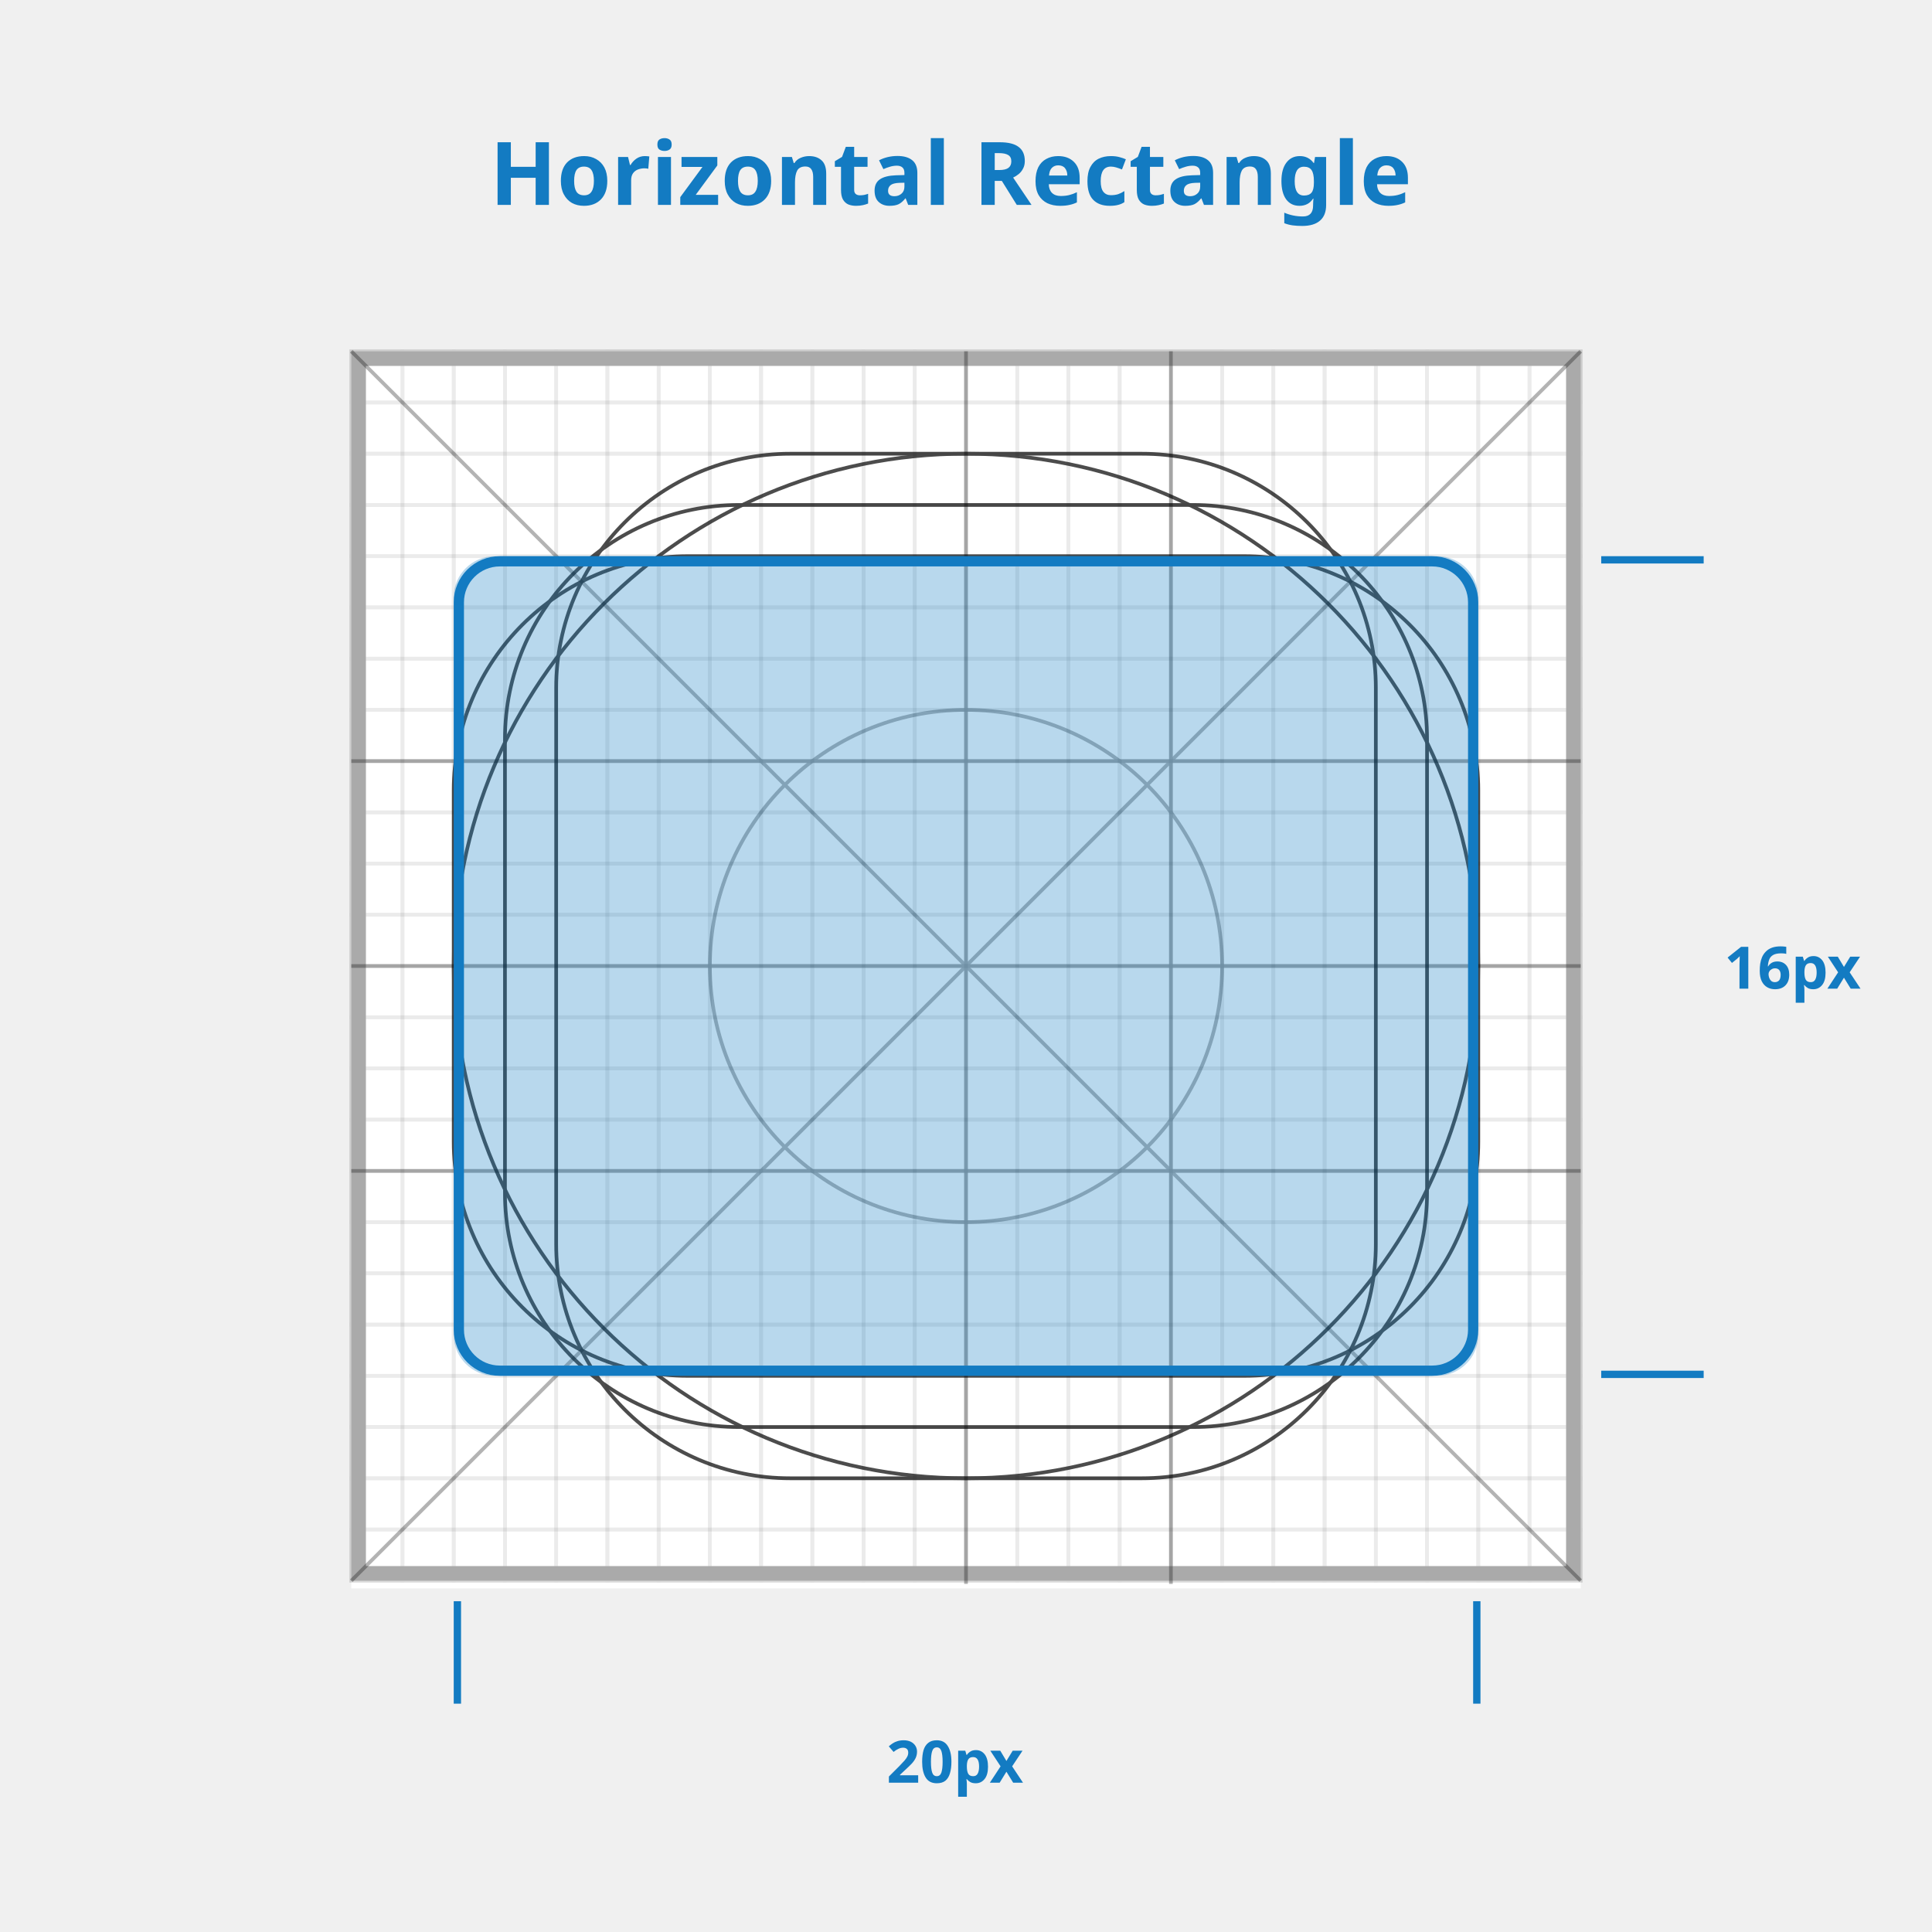
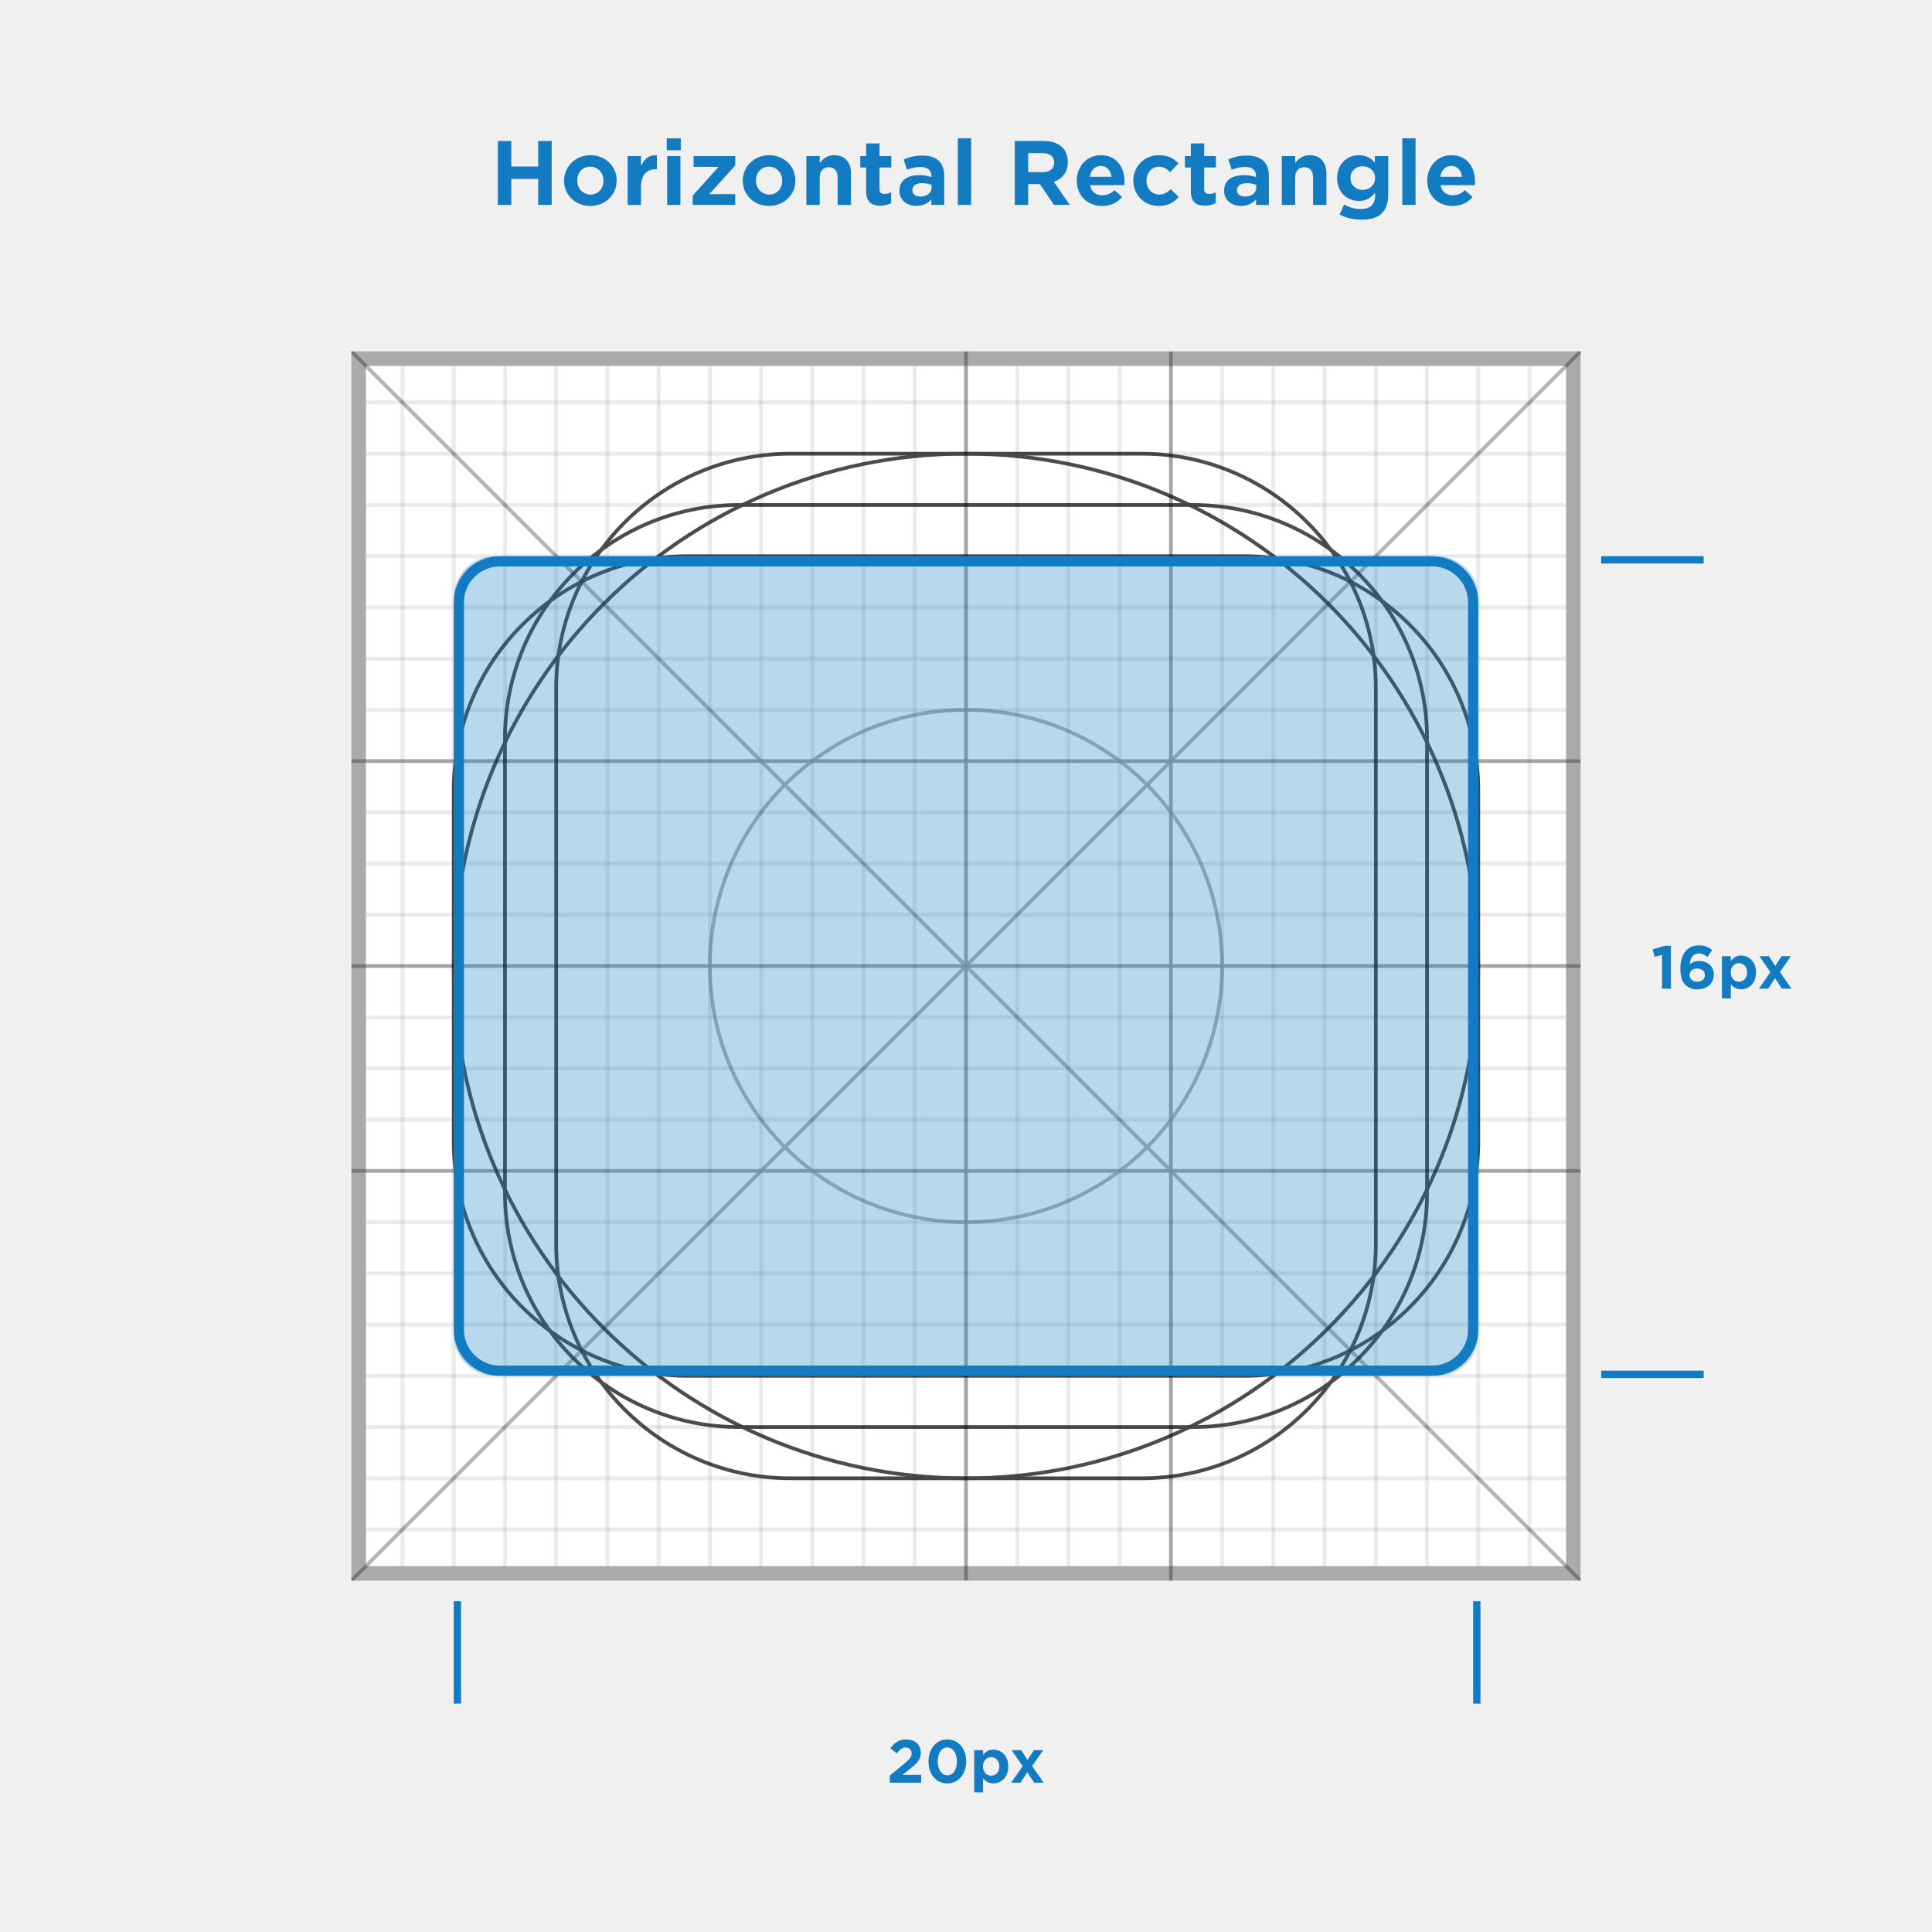
- <svg xmlns="http://www.w3.org/2000/svg" xmlns:xlink="http://www.w3.org/1999/xlink" width="264px" height="264px" viewBox="0 0 264 264" version="1.1">
+ <svg xmlns="http://www.w3.org/2000/svg" xmlns:xlink="http://www.w3.org/1999/xlink" width="264" height="264" viewBox="0 0 264 264">
  <defs>
-     <rect id="path-1" x="0" y="0" width="168" height="168" />
-     <rect id="path-3" x="14" y="28" width="140" height="112" rx="5.6" />
+     <rect id="keyline-shapes-horizontal-rectangle-a" width="168" height="168" />
+     <rect id="keyline-shapes-horizontal-rectangle-c" width="140" height="112" x="14" y="28" rx="5.6" />
  </defs>
-   <g id="Page-1" stroke="none" stroke-width="1" fill="none" fill-rule="evenodd">
-     <g id="Keyline-Shapes---Horizontal-Rectangle">
-       <g id="Group-2" transform="translate(48, 16)">
-         <g id="Group" transform="translate(0, 32)">
-           <g id="Icon-Grid---Shape-Keylines---Zoomed">
-             <mask id="mask-2" fill="white">
-               <use xlink:href="#path-1" />
-             </mask>
-             <g id="mask" />
-             <g id="Icon-Grid---Base---Zoomed" fill-rule="evenodd" stroke-width="1">
-               <g id="Grid">
-                 <rect id="Rectangle" fill="#FFFFFF" x="0" y="0" width="168" height="169.05" />
-                 <g id="pixels" opacity="0.4" stroke="#000000" stroke-width="0.5">
-                   <g id="Group" opacity="0.2">
-                     <rect id="Rectangle-3" x="161" y="0" width="7" height="168" />
-                     <rect id="Rectangle-3" x="154" y="0" width="7" height="168" />
-                     <rect id="Rectangle-3" x="147" y="0" width="7" height="168" />
-                     <rect id="Rectangle-3" x="140" y="0" width="7" height="168" />
-                     <rect id="Rectangle-3" x="133" y="0" width="7" height="168" />
-                     <rect id="Rectangle-3" x="126" y="0" width="7" height="168" />
-                     <rect id="Rectangle-3" x="119" y="0" width="7" height="168" />
-                     <rect id="Rectangle-3" x="112" y="0" width="7" height="168" />
-                     <rect id="Rectangle-3" x="105" y="0" width="7" height="168" />
-                     <rect id="Rectangle-3" x="98" y="0" width="7" height="168" />
-                     <rect id="Rectangle-3" x="91" y="0" width="7" height="168" />
-                     <rect id="Rectangle-3" x="84" y="0" width="7" height="168" />
-                     <rect id="Rectangle-3" x="77" y="0" width="7" height="168" />
-                     <rect id="Rectangle-3" x="70" y="0" width="7" height="168" />
-                     <rect id="Rectangle-3" x="63" y="0" width="7" height="168" />
-                     <rect id="Rectangle-3" x="56" y="0" width="7" height="168" />
-                     <rect id="Rectangle-3" x="49" y="0" width="7" height="168" />
-                     <rect id="Rectangle-3" x="42" y="0" width="7" height="168" />
-                     <rect id="Rectangle-3" x="35" y="0" width="7" height="168" />
-                     <rect id="Rectangle-3" x="28" y="0" width="7" height="168" />
-                     <rect id="Rectangle-3" x="21" y="0" width="7" height="168" />
-                     <rect id="Rectangle-3" x="14" y="0" width="7" height="168" />
-                     <rect id="Rectangle-3" x="7" y="0" width="7" height="168" />
-                     <rect id="Rectangle-3" x="0" y="0" width="7" height="168" />
-                   </g>
-                   <g id="Group" opacity="0.2" transform="translate(84, 84) rotate(90) translate(-84, -84) ">
-                     <rect id="Rectangle-3" x="161" y="0" width="7" height="168" />
-                     <rect id="Rectangle-3" x="154" y="0" width="7" height="168" />
-                     <rect id="Rectangle-3" x="147" y="0" width="7" height="168" />
-                     <rect id="Rectangle-3" x="140" y="0" width="7" height="168" />
-                     <rect id="Rectangle-3" x="133" y="0" width="7" height="168" />
-                     <rect id="Rectangle-3" x="126" y="0" width="7" height="168" />
-                     <rect id="Rectangle-3" x="119" y="0" width="7" height="168" />
-                     <rect id="Rectangle-3" x="112" y="0" width="7" height="168" />
-                     <rect id="Rectangle-3" x="105" y="0" width="7" height="168" />
-                     <rect id="Rectangle-3" x="98" y="0" width="7" height="168" />
-                     <rect id="Rectangle-3" x="91" y="0" width="7" height="168" />
-                     <rect id="Rectangle-3" x="84" y="0" width="7" height="168" />
-                     <rect id="Rectangle-3" x="77" y="0" width="7" height="168" />
-                     <rect id="Rectangle-3" x="70" y="0" width="7" height="168" />
-                     <rect id="Rectangle-3" x="63" y="0" width="7" height="168" />
-                     <rect id="Rectangle-3" x="56" y="0" width="7" height="168" />
-                     <rect id="Rectangle-3" x="49" y="0" width="7" height="168" />
-                     <rect id="Rectangle-3" x="42" y="0" width="7" height="168" />
-                     <rect id="Rectangle-3" x="35" y="0" width="7" height="168" />
-                     <rect id="Rectangle-3" x="28" y="0" width="7" height="168" />
-                     <rect id="Rectangle-3" x="21" y="0" width="7" height="168" />
-                     <rect id="Rectangle-3" x="14" y="0" width="7" height="168" />
-                     <rect id="Rectangle-3" x="7" y="0" width="7" height="168" />
-                     <rect id="Rectangle-3" x="0" y="0" width="7" height="168" />
-                   </g>
-                 </g>
-                 <rect id="bounds" stroke="#AAAAAA" stroke-width="2" x="1" y="1" width="166" height="166" />
-               </g>
-             </g>
-             <g id="Group" stroke-width="1" fill-rule="evenodd" stroke="#000000">
-               <g id="Grid" opacity="0.3" stroke-width="0.5">
-                 <path d="M0,0 L168,168" id="diagonal" transform="translate(84, 84) scale(-1, 1) translate(-84, -84) " />
-                 <path d="M0,0 L168,168" id="diagonal" />
-                 <circle id="circle" cx="84" cy="84" r="35" />
-                 <path d="M84,0 L84,168.438" id="vertical" />
-                 <path d="M112,0 L112,168.438" id="vertical" />
-                 <path d="M0,84 L168,84" id="horizontal" />
-                 <path d="M0,112 L168,112" id="horizontal" />
-                 <path d="M0,56 L168,56" id="horizontal" />
-               </g>
-               <g id="Shapes" opacity="0.7" transform="translate(14, 14)" stroke-width="0.5">
-                 <circle id="circle" cx="70" cy="70" r="70" />
-                 <rect id="horizontal-rectangle" x="0" y="14" width="140" height="112" rx="32" />
-                 <rect id="vertical-rectangle" x="14" y="0" width="112" height="140" rx="32" />
-                 <rect id="square" transform="translate(70, 70) rotate(90) translate(-70, -70) " x="7" y="7" width="126" height="126" rx="32" />
-               </g>
-             </g>
+   <g fill="none" fill-rule="evenodd" transform="translate(48 18)">
+     <g transform="translate(0 30)">
+       <mask id="keyline-shapes-horizontal-rectangle-b" fill="#fff">
+         <use xlink:href="#keyline-shapes-horizontal-rectangle-a" />
+       </mask>
+       <g mask="url(#keyline-shapes-horizontal-rectangle-b)">
+         <rect width="168" height="169.05" fill="#FFF" />
+         <g stroke="#000" stroke-width=".5" opacity=".4">
+           <g opacity=".2">
+             <rect width="7" height="168" x="161" />
+             <rect width="7" height="168" x="154" />
+             <rect width="7" height="168" x="147" />
+             <rect width="7" height="168" x="140" />
+             <rect width="7" height="168" x="133" />
+             <rect width="7" height="168" x="126" />
+             <rect width="7" height="168" x="119" />
+             <rect width="7" height="168" x="112" />
+             <rect width="7" height="168" x="105" />
+             <rect width="7" height="168" x="98" />
+             <rect width="7" height="168" x="91" />
+             <rect width="7" height="168" x="84" />
+             <rect width="7" height="168" x="77" />
+             <rect width="7" height="168" x="70" />
+             <rect width="7" height="168" x="63" />
+             <rect width="7" height="168" x="56" />
+             <rect width="7" height="168" x="49" />
+             <rect width="7" height="168" x="42" />
+             <rect width="7" height="168" x="35" />
+             <rect width="7" height="168" x="28" />
+             <rect width="7" height="168" x="21" />
+             <rect width="7" height="168" x="14" />
+             <rect width="7" height="168" x="7" />
+             <rect width="7" height="168" />
          </g>
-           <g id="Horizontal-Rectangle">
-             <use fill-opacity="0.3" fill="#137BC2" fill-rule="evenodd" xlink:href="#path-3" />
-             <rect stroke="#137BC2" stroke-width="1.4" x="14.7" y="28.7" width="138.6" height="110.6" rx="5.6" />
-           </g>
-           <g id="Guides" transform="translate(14, 28)" fill="#137BC2">
-             <rect id="marker" x="0" y="142.8" width="1" height="14" />
-             <text id="20px" font-family="GothamSSm-Bold, Gotham SSm" font-size="8" font-weight="bold">
-               <tspan x="59.152" y="167.6">20px</tspan>
-             </text>
-             <rect id="marker" x="139.3" y="142.8" width="1" height="14" />
-             <rect id="marker" x="156.8" y="111.3" width="14" height="1" />
-             <rect id="marker" x="156.8" y="0" width="14" height="1" />
-             <text id="16px" font-family="GothamSSm-Bold, Gotham SSm" font-size="8" font-weight="bold">
-               <tspan x="173.6" y="59.1">16px</tspan>
-             </text>
+           <g opacity=".2" transform="rotate(90 84 84)">
+             <rect width="7" height="168" x="161" />
+             <rect width="7" height="168" x="154" />
+             <rect width="7" height="168" x="147" />
+             <rect width="7" height="168" x="140" />
+             <rect width="7" height="168" x="133" />
+             <rect width="7" height="168" x="126" />
+             <rect width="7" height="168" x="119" />
+             <rect width="7" height="168" x="112" />
+             <rect width="7" height="168" x="105" />
+             <rect width="7" height="168" x="98" />
+             <rect width="7" height="168" x="91" />
+             <rect width="7" height="168" x="84" />
+             <rect width="7" height="168" x="77" />
+             <rect width="7" height="168" x="70" />
+             <rect width="7" height="168" x="63" />
+             <rect width="7" height="168" x="56" />
+             <rect width="7" height="168" x="49" />
+             <rect width="7" height="168" x="42" />
+             <rect width="7" height="168" x="35" />
+             <rect width="7" height="168" x="28" />
+             <rect width="7" height="168" x="21" />
+             <rect width="7" height="168" x="14" />
+             <rect width="7" height="168" x="7" />
+             <rect width="7" height="168" />
          </g>
        </g>
-         <text id="Horizontal-Rectangle" font-family="GothamSSm-Bold, Gotham SSm" font-size="12" font-weight="bold" fill="#137BC2">
-           <tspan x="18.914" y="12">Horizontal Rectangle</tspan>
-         </text>
+         <rect width="166" height="166" x="1" y="1" stroke="#AAA" stroke-width="2" />
+       </g>
+       <g stroke="#000" mask="url(#keyline-shapes-horizontal-rectangle-b)">
+         <g stroke-width=".5" opacity=".3">
+           <path d="M0,0 L168,168" transform="matrix(-1 0 0 1 168 0)" />
+           <path d="M0,0 L168,168" />
+           <circle cx="84" cy="84" r="35" />
+           <path d="M84 0L84 168.438M112 0L112 168.438M0 84L168 84M0 112L168 112M0 56L168 56" />
+         </g>
+         <g stroke-width=".5" opacity=".7" transform="translate(14 14)">
+           <circle cx="70" cy="70" r="70" />
+           <rect width="140" height="112" y="14" rx="32" />
+           <rect width="112" height="140" x="14" rx="32" />
+           <rect width="126" height="126" x="7" y="7" rx="32" transform="rotate(90 70 70)" />
+         </g>
+       </g>
+       <g>
+         <use fill="#137BC2" fill-opacity=".3" xlink:href="#keyline-shapes-horizontal-rectangle-c" />
+         <rect width="138.6" height="110.6" x="14.7" y="28.7" stroke="#137BC2" stroke-width="1.4" rx="5.6" />
+       </g>
+       <g fill="#137BC2" transform="translate(14 28)">
+         <rect width="1" height="14" y="142.8" />
+         <path d="M59.592,167.6 L59.592,166.624 L61.544,165.016 C62.28,164.4 62.568,164.072 62.568,163.584 C62.568,163.072 62.224,162.792 61.752,162.792 C61.288,162.792 60.968,163.056 60.536,163.592 L59.672,162.904 C60.24,162.12 60.792,161.696 61.832,161.696 C63.024,161.696 63.824,162.4 63.824,163.48 L63.824,163.496 C63.824,164.456 63.328,164.944 62.296,165.752 L61.296,166.536 L63.88,166.536 L63.88,167.6 L59.592,167.6 Z M67.44,167.696 C65.888,167.696 64.872,166.392 64.872,164.704 L64.872,164.688 C64.872,163.008 65.912,161.68 67.456,161.68 C68.992,161.68 70.024,162.984 70.024,164.672 L70.024,164.688 C70.024,166.368 68.992,167.696 67.44,167.696 Z M67.456,166.592 C68.256,166.592 68.76,165.776 68.76,164.704 L68.76,164.688 C68.76,163.616 68.232,162.784 67.44,162.784 C66.648,162.784 66.136,163.592 66.136,164.672 L66.136,164.688 C66.136,165.768 66.656,166.592 67.456,166.592 Z M73.44,166.648 C74.048,166.648 74.56,166.16 74.56,165.384 L74.56,165.368 C74.56,164.608 74.048,164.104 73.44,164.104 C72.832,164.104 72.32,164.608 72.32,165.368 L72.32,165.384 C72.32,166.144 72.832,166.648 73.44,166.648 Z M71.12,168.928 L71.12,163.152 L72.336,163.152 L72.336,163.816 C72.648,163.392 73.08,163.072 73.744,163.072 C74.784,163.072 75.776,163.888 75.776,165.368 L75.776,165.384 C75.776,166.864 74.8,167.688 73.744,167.688 C73.064,167.688 72.64,167.368 72.336,167 L72.336,168.928 L71.12,168.928 Z M77.536,163.152 L78.4,164.488 L79.28,163.152 L80.552,163.152 L79.04,165.32 L80.616,167.6 L79.312,167.6 L78.376,166.168 L77.44,167.6 L76.168,167.6 L77.744,165.336 L76.232,163.152 L77.536,163.152 Z" />
+         <rect width="1" height="14" x="139.3" y="142.8" />
+         <rect width="14" height="1" x="156.8" y="111.3" />
+         <rect width="14" height="1" x="156.8" />
+         <path d="M165.112,59.1 L165.112,54.484 L164.088,54.74 L163.832,53.732 L165.488,53.236 L166.328,53.236 L166.328,59.1 L165.112,59.1 Z M169.976,59.196 C169.232,59.196 168.712,58.98 168.304,58.58 C167.88,58.148 167.616,57.532 167.616,56.372 L167.616,56.356 C167.616,54.556 168.44,53.18 170.16,53.18 C170.944,53.18 171.456,53.412 171.968,53.82 L171.32,54.772 C170.936,54.468 170.616,54.292 170.12,54.292 C169.2,54.292 168.936,55.196 168.896,55.756 L168.904,55.756 C169.208,55.508 169.6,55.324 170.144,55.324 C171.296,55.324 172.184,55.972 172.184,57.172 L172.184,57.196 C172.184,58.38 171.232,59.196 169.976,59.196 Z M169.928,58.148 C170.584,58.148 170.96,57.764 170.96,57.252 L170.96,57.228 C170.96,56.724 170.568,56.348 169.912,56.348 C169.264,56.348 168.88,56.724 168.88,57.228 L168.88,57.244 C168.88,57.756 169.28,58.148 169.928,58.148 Z M175.616,58.148 C176.224,58.148 176.736,57.66 176.736,56.884 L176.736,56.868 C176.736,56.108 176.224,55.604 175.616,55.604 C175.008,55.604 174.496,56.108 174.496,56.868 L174.496,56.884 C174.496,57.644 175.008,58.148 175.616,58.148 Z M173.296,60.428 L173.296,54.652 L174.512,54.652 L174.512,55.316 C174.824,54.892 175.256,54.572 175.92,54.572 C176.96,54.572 177.952,55.388 177.952,56.868 L177.952,56.884 C177.952,58.364 176.976,59.188 175.92,59.188 C175.24,59.188 174.816,58.868 174.512,58.5 L174.512,60.428 L173.296,60.428 Z M179.712,54.652 L180.576,55.988 L181.456,54.652 L182.728,54.652 L181.216,56.82 L182.792,59.1 L181.488,59.1 L180.552,57.668 L179.616,59.1 L178.344,59.1 L179.92,56.836 L178.408,54.652 L179.712,54.652 Z" />
      </g>
    </g>
+     <path fill="#137BC2" d="M20.03,10 L20.03,1.264 L21.866,1.264 L21.866,4.756 L25.538,4.756 L25.538,1.264 L27.386,1.264 L27.386,10 L25.538,10 L25.538,6.46 L21.866,6.46 L21.866,10 L20.03,10 Z M32.654,10.144 C30.602,10.144 29.078,8.62 29.078,6.7 L29.078,6.676 C29.078,4.768 30.614,3.208 32.69,3.208 C34.742,3.208 36.266,4.744 36.266,6.652 L36.266,6.676 C36.266,8.596 34.73,10.144 32.654,10.144 Z M32.69,8.584 C33.794,8.584 34.466,7.72 34.466,6.7 L34.466,6.676 C34.466,5.656 33.734,4.78 32.654,4.78 C31.55,4.78 30.878,5.632 30.878,6.652 L30.878,6.676 C30.878,7.696 31.61,8.584 32.69,8.584 Z M37.766,10 L37.766,3.328 L39.59,3.328 L39.59,4.708 C39.986,3.772 40.634,3.16 41.762,3.208 L41.762,5.116 L41.666,5.116 C40.394,5.116 39.59,5.896 39.59,7.516 L39.59,10 L37.766,10 Z M43.106,2.536 L43.106,0.904 L45.026,0.904 L45.026,2.536 L43.106,2.536 Z M43.166,10 L43.166,3.328 L44.978,3.328 L44.978,10 L43.166,10 Z M46.658,10 L46.658,8.728 L50.186,4.804 L46.778,4.804 L46.778,3.328 L52.466,3.328 L52.466,4.612 L48.926,8.524 L52.466,8.524 L52.466,10 L46.658,10 Z M57.074,10.144 C55.022,10.144 53.498,8.62 53.498,6.7 L53.498,6.676 C53.498,4.768 55.034,3.208 57.11,3.208 C59.162,3.208 60.686,4.744 60.686,6.652 L60.686,6.676 C60.686,8.596 59.15,10.144 57.074,10.144 Z M57.11,8.584 C58.214,8.584 58.886,7.72 58.886,6.7 L58.886,6.676 C58.886,5.656 58.154,4.78 57.074,4.78 C55.97,4.78 55.298,5.632 55.298,6.652 L55.298,6.676 C55.298,7.696 56.03,8.584 57.11,8.584 Z M62.186,10 L62.186,3.328 L64.01,3.328 L64.01,4.288 C64.442,3.724 65.018,3.208 65.99,3.208 C67.43,3.208 68.282,4.156 68.282,5.692 L68.282,10 L66.458,10 L66.458,6.268 C66.458,5.344 66.014,4.852 65.258,4.852 C64.502,4.852 64.01,5.344 64.01,6.268 L64.01,10 L62.186,10 Z M72.302,10.108 C71.15,10.108 70.358,9.652 70.358,8.116 L70.358,4.888 L69.554,4.888 L69.554,3.328 L70.358,3.328 L70.358,1.6 L72.182,1.6 L72.182,3.328 L73.79,3.328 L73.79,4.888 L72.182,4.888 L72.182,7.816 C72.182,8.284 72.386,8.5 72.83,8.5 C73.178,8.5 73.49,8.416 73.766,8.272 L73.766,9.736 C73.37,9.964 72.926,10.108 72.302,10.108 Z M77.762,8.86 C78.674,8.86 79.298,8.356 79.298,7.636 L79.298,7.276 C78.962,7.132 78.518,7.024 78.026,7.024 C77.186,7.024 76.67,7.372 76.67,7.984 L76.67,8.008 C76.67,8.548 77.126,8.86 77.762,8.86 Z M77.222,10.132 C75.962,10.132 74.906,9.4 74.906,8.08 L74.906,8.056 C74.906,6.604 76.022,5.932 77.606,5.932 C78.302,5.932 78.794,6.04 79.274,6.196 L79.274,6.076 C79.274,5.26 78.77,4.816 77.798,4.816 C77.078,4.816 76.55,4.96 75.938,5.188 L75.482,3.796 C76.214,3.472 76.946,3.256 78.062,3.256 C79.082,3.256 79.826,3.532 80.306,4 C80.798,4.492 81.026,5.224 81.026,6.112 L81.026,10 L79.262,10 L79.262,9.256 C78.806,9.772 78.158,10.132 77.222,10.132 Z M82.886,10 L82.886,0.892 L84.698,0.892 L84.698,10 L82.886,10 Z M92.498,5.524 L94.514,5.524 C95.474,5.524 96.05,5.008 96.05,4.24 L96.05,4.216 C96.05,3.376 95.45,2.932 94.478,2.932 L92.498,2.932 L92.498,5.524 Z M90.662,10 L90.662,1.264 L94.634,1.264 C95.738,1.264 96.602,1.576 97.178,2.152 C97.658,2.632 97.91,3.316 97.91,4.12 L97.91,4.144 C97.91,5.56 97.13,6.448 96.002,6.844 L98.186,10 L96.026,10 L94.094,7.156 L92.498,7.156 L92.498,10 L90.662,10 Z M102.602,10.144 C100.61,10.144 99.134,8.74 99.134,6.7 L99.134,6.676 C99.134,4.768 100.49,3.208 102.422,3.208 C104.63,3.208 105.662,4.924 105.662,6.82 C105.662,6.964 105.65,7.132 105.638,7.3 L100.946,7.3 C101.126,8.212 101.75,8.68 102.626,8.68 C103.286,8.68 103.754,8.476 104.282,7.984 L105.326,8.908 C104.702,9.676 103.814,10.144 102.602,10.144 Z M100.922,6.16 L103.886,6.16 C103.766,5.284 103.262,4.672 102.422,4.672 C101.606,4.672 101.066,5.26 100.922,6.16 Z M110.33,10.144 C108.326,10.144 106.862,8.608 106.862,6.7 L106.862,6.676 C106.862,4.78 108.314,3.208 110.354,3.208 C111.602,3.208 112.394,3.64 113.018,4.336 L111.89,5.536 C111.458,5.08 111.026,4.78 110.342,4.78 C109.358,4.78 108.662,5.632 108.662,6.652 L108.662,6.676 C108.662,7.732 109.346,8.584 110.414,8.584 C111.062,8.584 111.518,8.296 111.986,7.852 L113.054,8.92 C112.406,9.64 111.65,10.144 110.33,10.144 Z M116.666,10.108 C115.514,10.108 114.722,9.652 114.722,8.116 L114.722,4.888 L113.918,4.888 L113.918,3.328 L114.722,3.328 L114.722,1.6 L116.546,1.6 L116.546,3.328 L118.154,3.328 L118.154,4.888 L116.546,4.888 L116.546,7.816 C116.546,8.284 116.75,8.5 117.194,8.5 C117.542,8.5 117.854,8.416 118.13,8.272 L118.13,9.736 C117.734,9.964 117.29,10.108 116.666,10.108 Z M122.126,8.86 C123.038,8.86 123.662,8.356 123.662,7.636 L123.662,7.276 C123.326,7.132 122.882,7.024 122.39,7.024 C121.55,7.024 121.034,7.372 121.034,7.984 L121.034,8.008 C121.034,8.548 121.49,8.86 122.126,8.86 Z M121.586,10.132 C120.326,10.132 119.27,9.4 119.27,8.08 L119.27,8.056 C119.27,6.604 120.386,5.932 121.97,5.932 C122.666,5.932 123.158,6.04 123.638,6.196 L123.638,6.076 C123.638,5.26 123.134,4.816 122.162,4.816 C121.442,4.816 120.914,4.96 120.302,5.188 L119.846,3.796 C120.578,3.472 121.31,3.256 122.426,3.256 C123.446,3.256 124.19,3.532 124.67,4 C125.162,4.492 125.39,5.224 125.39,6.112 L125.39,10 L123.626,10 L123.626,9.256 C123.17,9.772 122.522,10.132 121.586,10.132 Z M127.154,10 L127.154,3.328 L128.978,3.328 L128.978,4.288 C129.41,3.724 129.986,3.208 130.958,3.208 C132.398,3.208 133.25,4.156 133.25,5.692 L133.25,10 L131.426,10 L131.426,6.268 C131.426,5.344 130.982,4.852 130.226,4.852 C129.47,4.852 128.978,5.344 128.978,6.268 L128.978,10 L127.154,10 Z M138.206,7.948 C139.154,7.948 139.898,7.288 139.898,6.34 L139.898,6.316 C139.898,5.368 139.154,4.72 138.206,4.72 C137.258,4.72 136.538,5.368 136.538,6.316 L136.538,6.34 C136.538,7.3 137.258,7.948 138.206,7.948 Z M138.002,12.016 C136.922,12.016 135.89,11.764 135.05,11.308 L135.674,9.94 C136.37,10.336 137.066,10.564 137.954,10.564 C139.262,10.564 139.898,9.928 139.898,8.704 L139.898,8.344 C139.334,9.028 138.71,9.46 137.69,9.46 C136.13,9.46 134.714,8.32 134.714,6.34 L134.714,6.316 C134.714,4.336 136.154,3.208 137.69,3.208 C138.734,3.208 139.358,3.652 139.874,4.228 L139.874,3.328 L141.698,3.328 L141.698,8.524 C141.698,9.7 141.41,10.564 140.846,11.128 C140.234,11.74 139.274,12.016 138.002,12.016 Z M143.618,10 L143.618,0.892 L145.43,0.892 L145.43,10 L143.618,10 Z M150.494,10.144 C148.502,10.144 147.026,8.74 147.026,6.7 L147.026,6.676 C147.026,4.768 148.382,3.208 150.314,3.208 C152.522,3.208 153.554,4.924 153.554,6.82 C153.554,6.964 153.542,7.132 153.53,7.3 L148.838,7.3 C149.018,8.212 149.642,8.68 150.518,8.68 C151.178,8.68 151.646,8.476 152.174,7.984 L153.218,8.908 C152.594,9.676 151.706,10.144 150.494,10.144 Z M148.814,6.16 L151.778,6.16 C151.658,5.284 151.154,4.672 150.314,4.672 C149.498,4.672 148.958,5.26 148.814,6.16 Z" />
  </g>
</svg>
